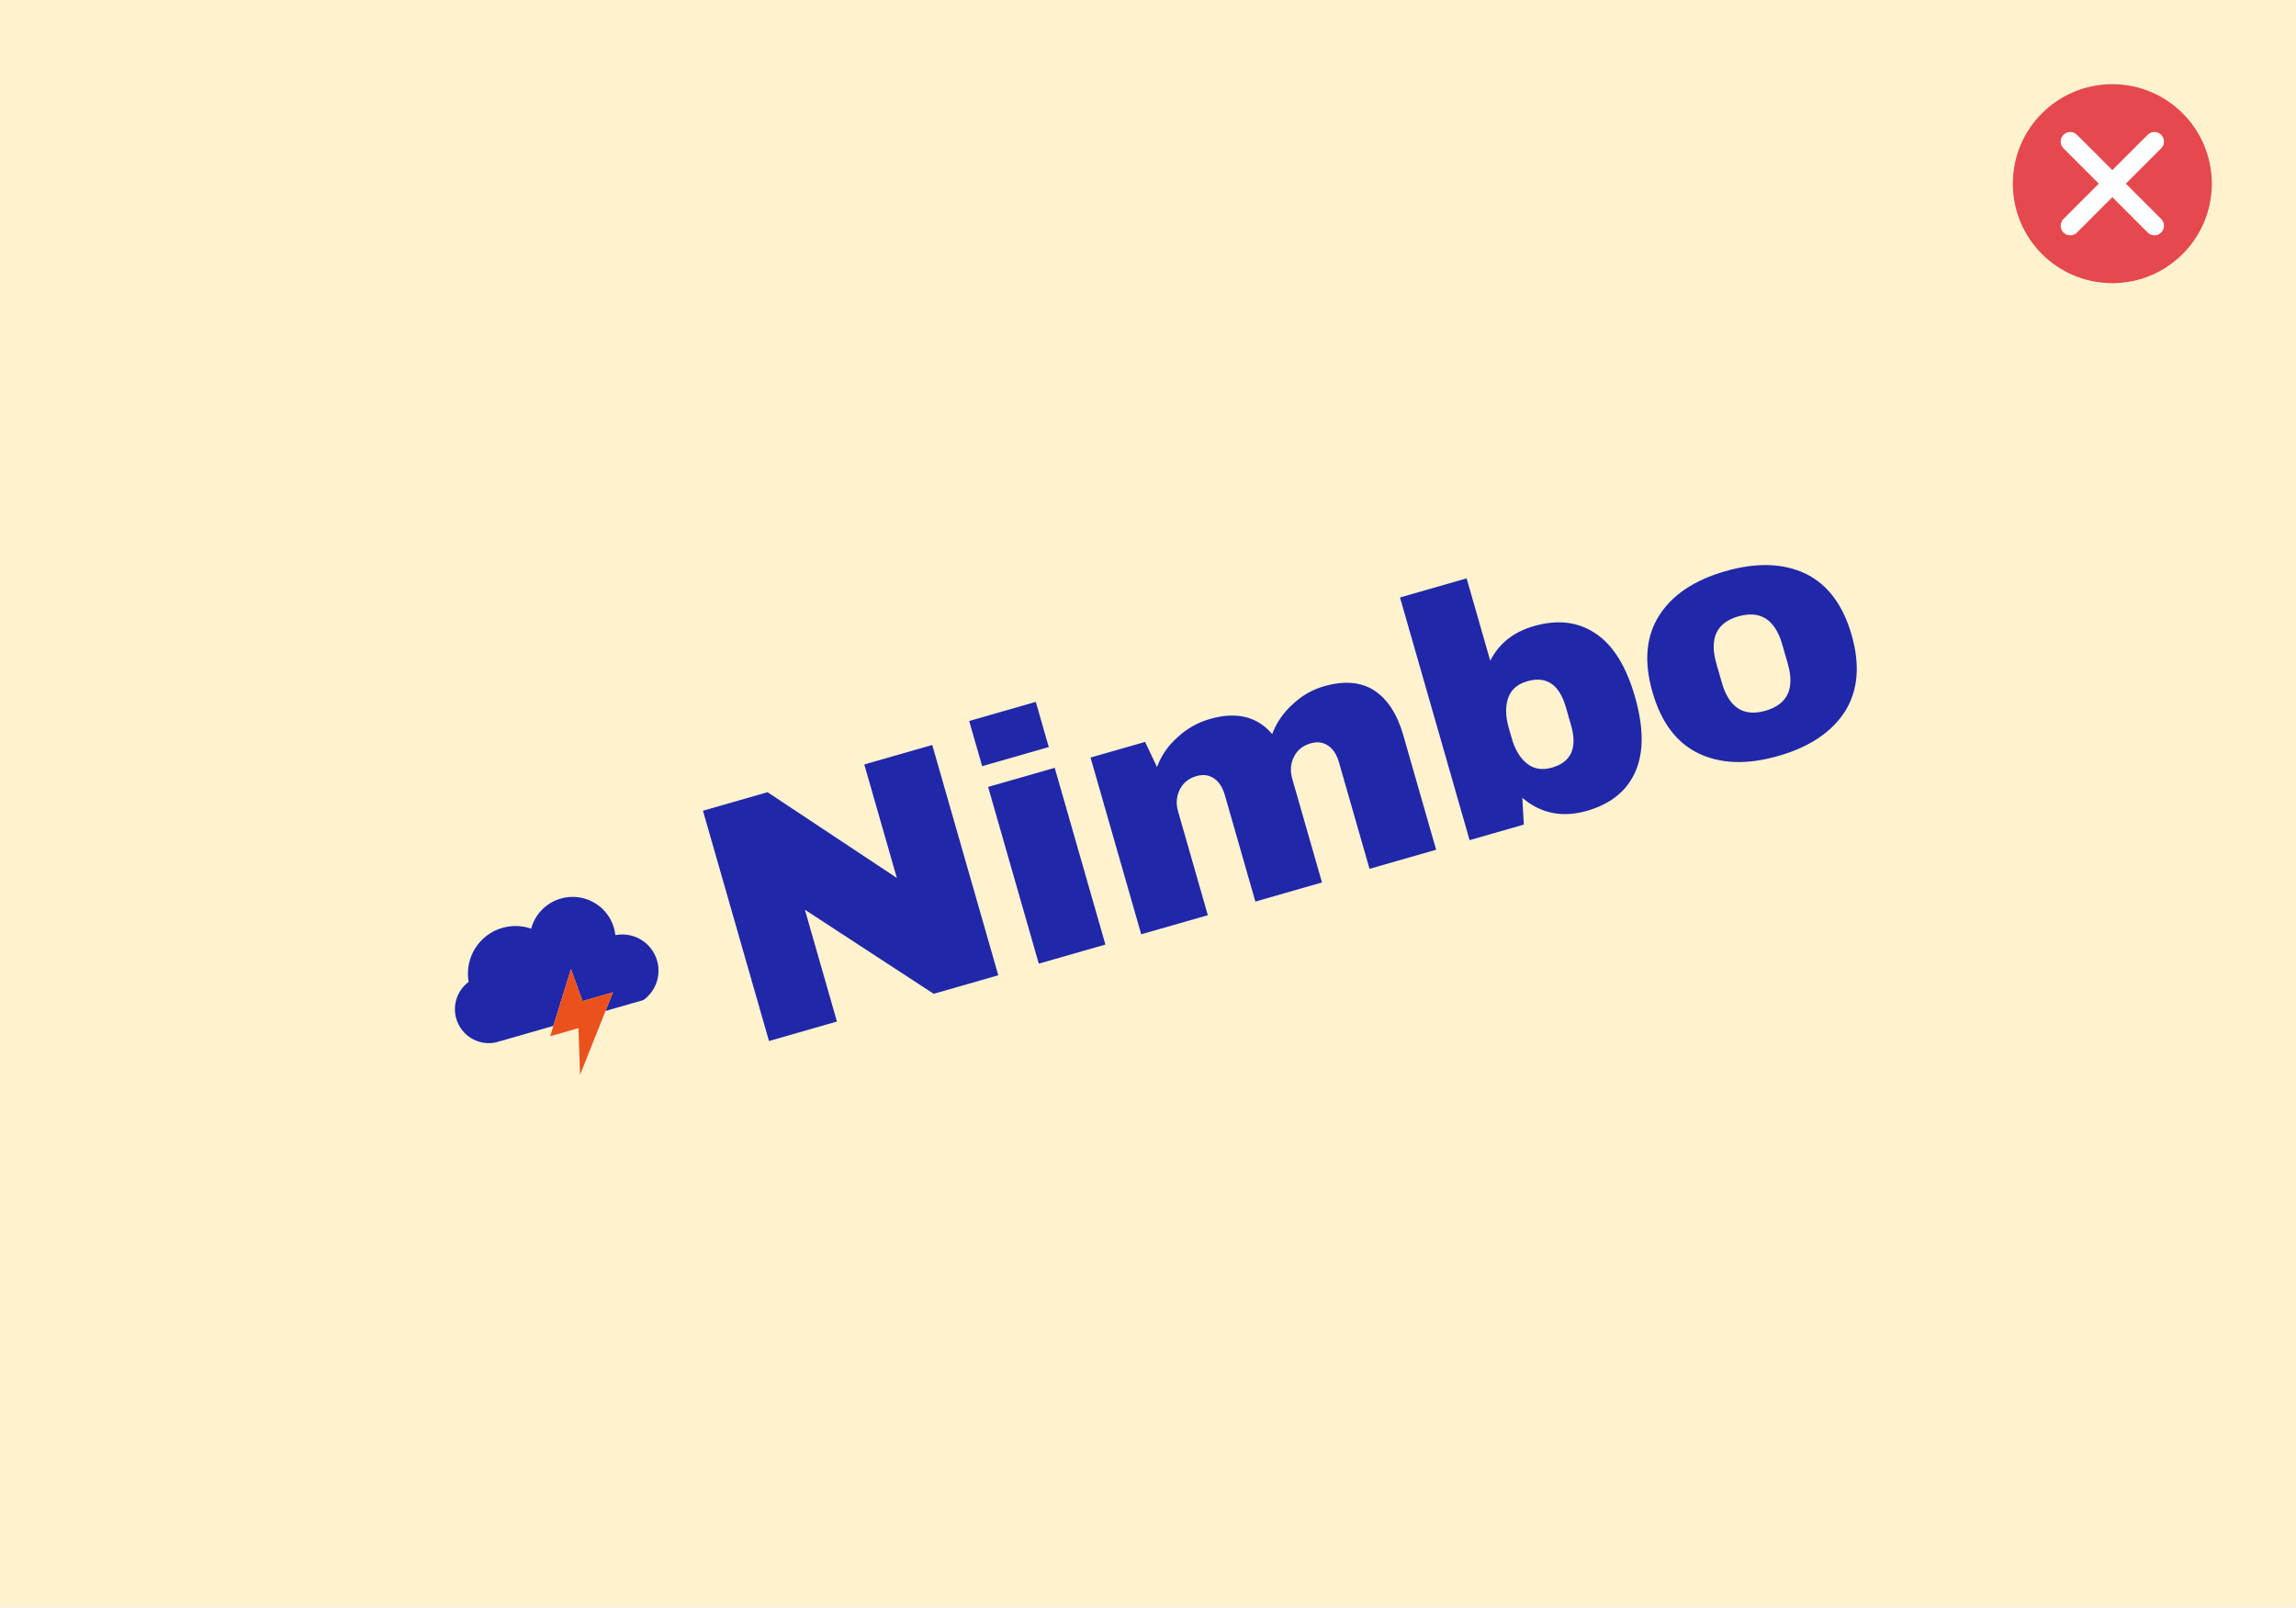
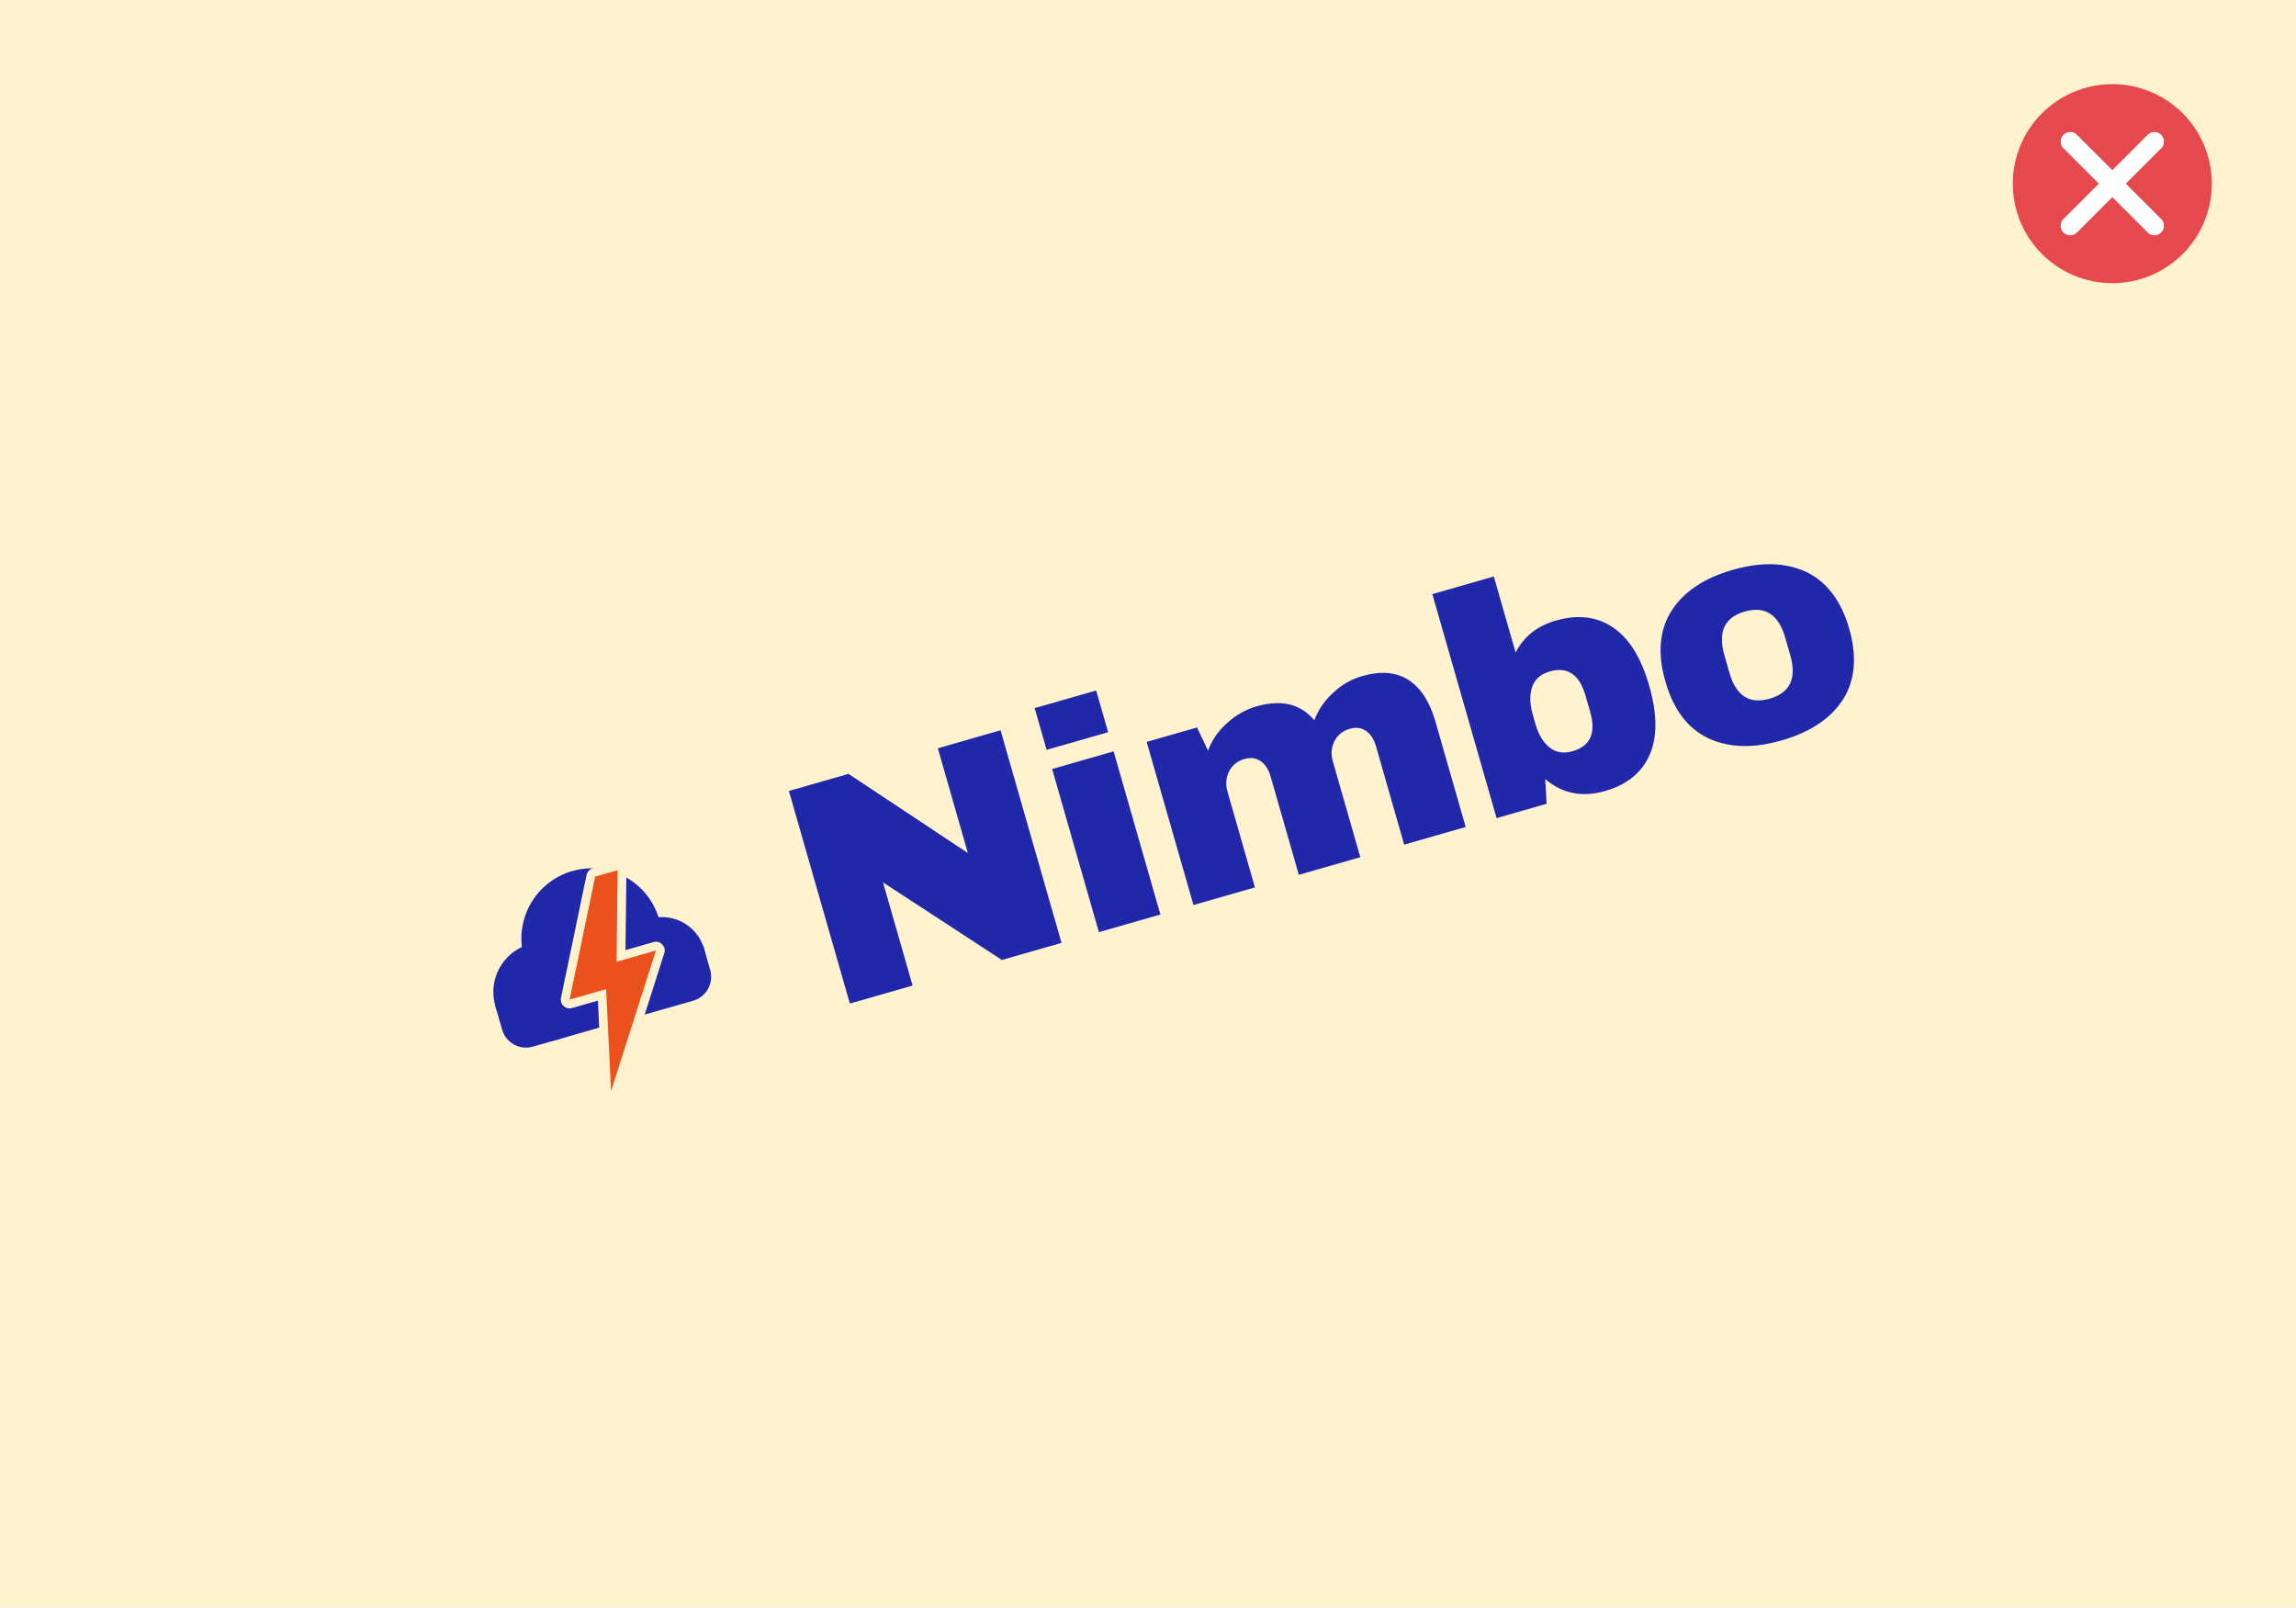
<svg xmlns="http://www.w3.org/2000/svg" viewBox="0 0 600 420" width="600" height="420">
-   <clipPath id="c84">
+   <clipPath id="c25">
    <rect width="600" height="420" />
  </clipPath>
-   <g clip-path="url(#c84)">
+   <g clip-path="url(#c25)">
    <rect width="600" height="420" fill="#FFF2CE" />
    <g transform="rotate(-16 300 210)">
-       <g transform="translate(110 179.75)">
-         <g transform="scale(0.91)">
-           <g transform="translate(0 2.06)">
-             <g transform="scale(0.65)">
-               <mask id="k83" maskUnits="userSpaceOnUse" x="-50" y="-50" width="400" height="400">
-                 <rect x="-50" y="-50" width="400" height="400" fill="#fff" />
-                 <g fill="#000">
-                   <path d="M56 48 39 74h13l-5 20 24-31H57z" fill="#000" />
-                 </g>
-               </mask>
-               <g mask="url(#k83)">
-                 <path d="M15 70a15 15 0 0 1-4-29 21 21 0 0 1 33-15 19 19 0 0 1 35 13 16 16 0 0 1 4 31Z" fill="#2027A9" />
+       <g transform="translate(110 171.73)">
+         <g transform="scale(0.84)">
+           <g transform="scale(0.91)">
+             <mask id="k24" maskUnits="userSpaceOnUse" x="-50" y="-50" width="400" height="400">
+               <rect x="-50" y="-50" width="400" height="400" fill="#fff" />
+               <g fill="#000">
+                 <path d="M60 22 40 60h13L45 94l28-42H59l9-30z" fill="#000" />
+                 <path d="M60 22 40 60h13L45 94l28-42H59l9-30z" fill="none" stroke="#000" stroke-width="6" stroke-linecap="round" stroke-linejoin="round" />
              </g>
-               <path d="M56 48 39 74h13l-5 20 24-31H57z" fill="#EB511D" />
+             </mask>
+             <g mask="url(#k24)">
+               <circle cx="32" cy="55" r="17" fill="#2027A9" />
+               <circle cx="53" cy="42" r="24" fill="#2027A9" />
+               <circle cx="74" cy="56" r="15" fill="#2027A9" />
+               <path d="M15 55h74v8.5a8.5 8.5 0 0 1-8.5 8.5h-57A8.5 8.5 0 0 1 15 63.5z" fill="#2027A9" />
            </g>
+             <path d="M60 22 40 60h13L45 94l28-42H59l9-30z" fill="#EB511D" />
          </g>
-           <g transform="translate(77.97 68.8)">
+           <g transform="translate(112.48 79.81)">
            <path fill="#2027A9" d="M56.6 0 27.7 -33.4V0H7.4V-68.8H26.7L55.6 -34.9V-68.8H75.9V0ZM88 -59V-72.5H107.9V-59ZM88 0V-52.8H107.9V0ZM206.7 -34.2V0H186.8V-31.8Q186.8 -35.2 185.2 -37.2Q183.5 -39.3 180.5 -39.3Q177 -39.3 174.8 -36.9Q172.6 -34.5 172.6 -31V0H152.7V-31.8Q152.7 -35.2 151.1 -37.2Q149.4 -39.3 146.4 -39.3Q142.9 -39.3 140.7 -36.9Q138.5 -34.5 138.5 -31V0H118.6V-52.8H134.9L136.2 -44.9Q139.2 -49.1 144.2 -51.5Q149.1 -54 154.6 -54Q166.5 -54 170.6 -44.9Q173.7 -49.1 178.6 -51.5Q183.4 -54 188.7 -54Q197.7 -54 202.2 -48.9Q206.7 -43.7 206.7 -34.2ZM251.4 -54Q262.1 -54 267.9 -47Q273.7 -40.1 273.7 -26.5Q273.7 -12.8 267.9 -5.8Q262.1 1.2 251.4 1.2Q240.4 1.2 234.6 -7.5L232.9 0H216.7V-72.5H236.6V-47.9Q242.3 -54 251.4 -54ZM236.4 -28V-24.7Q236.4 -19.7 238.6 -16.6Q240.8 -13.5 245.2 -13.5Q253.8 -13.5 253.8 -23.7V-29Q253.8 -39.3 245.2 -39.3Q240.8 -39.3 238.6 -36.2Q236.4 -33 236.4 -28ZM338.4 -26.4Q338.4 -12.9 330.5 -5.8Q322.5 1.2 308.6 1.2Q294.7 1.2 286.8 -5.8Q278.9 -12.8 278.9 -26.4Q278.9 -40 286.8 -47Q294.7 -54 308.6 -54Q322.5 -54 330.5 -47Q338.4 -39.9 338.4 -26.4ZM298.8 -29.2V-23.5Q298.8 -12.3 308.6 -12.3Q318.5 -12.3 318.5 -23.5V-29.2Q318.5 -40.5 308.6 -40.5Q298.8 -40.5 298.8 -29.2Z" />
          </g>
        </g>
      </g>
    </g>
  </g>
  <circle cx="552" cy="48" r="26" fill="#E5484D" />
  <path d="M541 37 L563 59 M563 37 L541 59" stroke="#fff" stroke-width="5" stroke-linecap="round" />
</svg>
